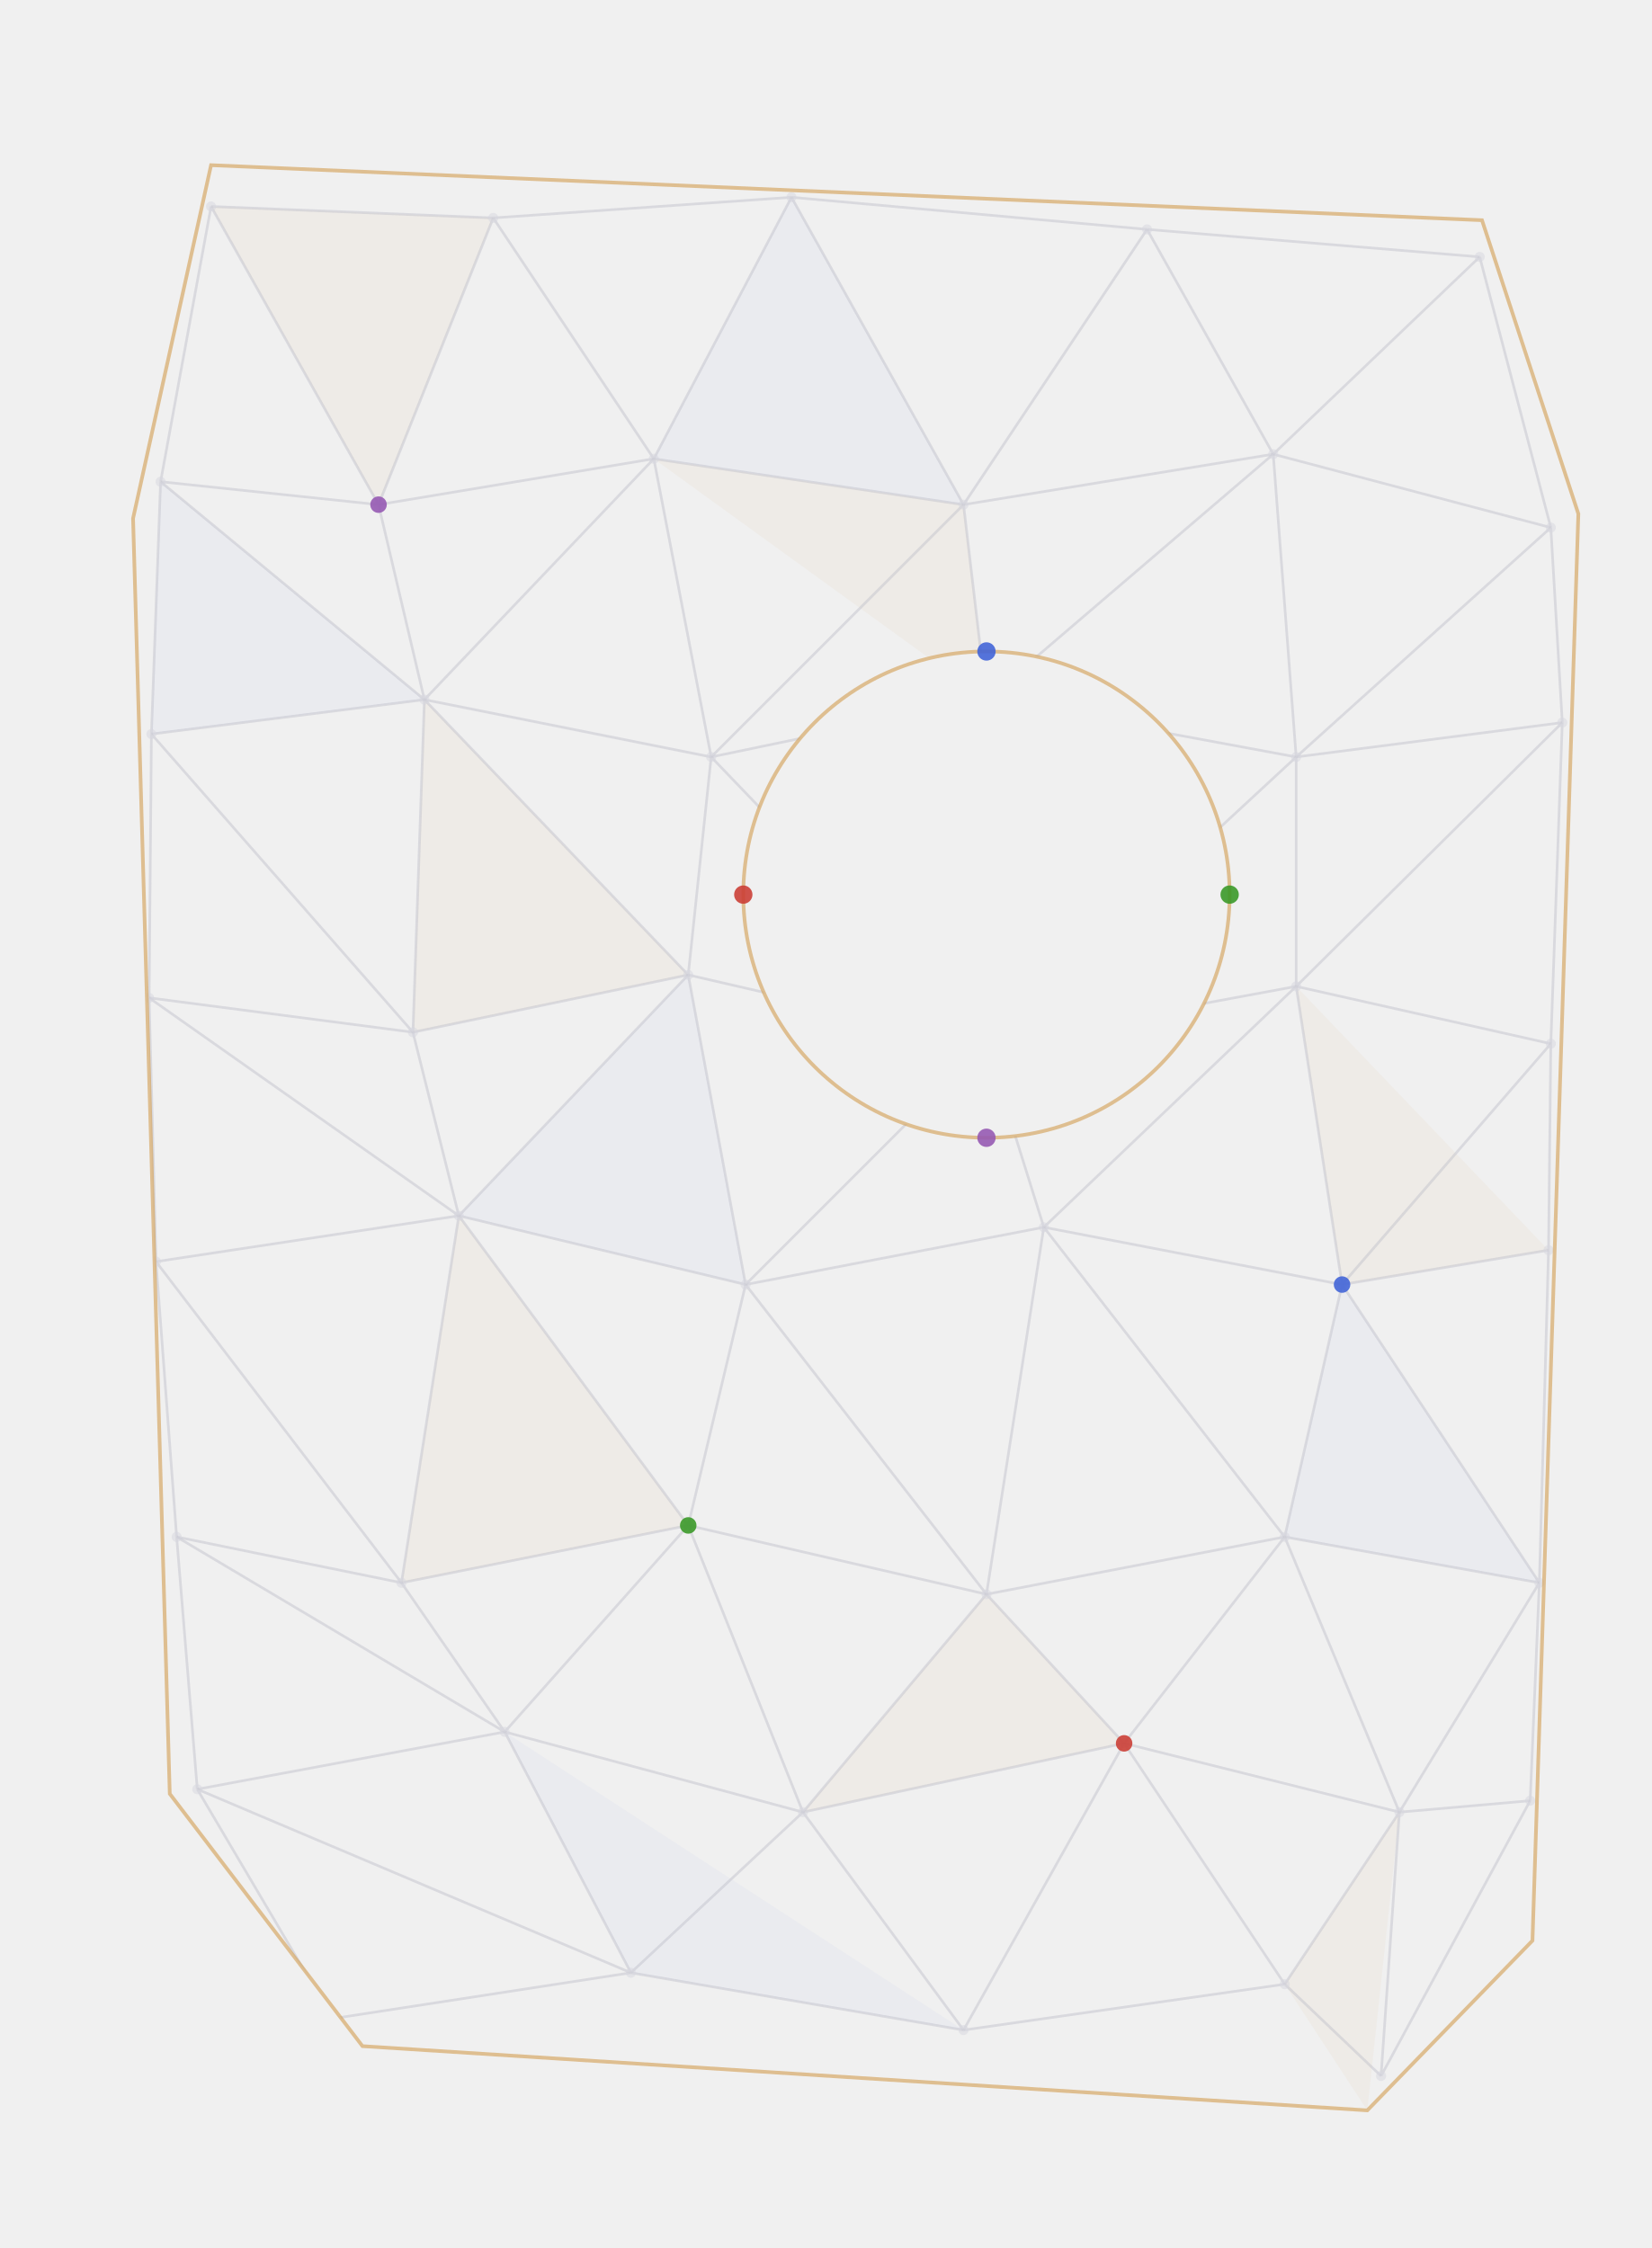
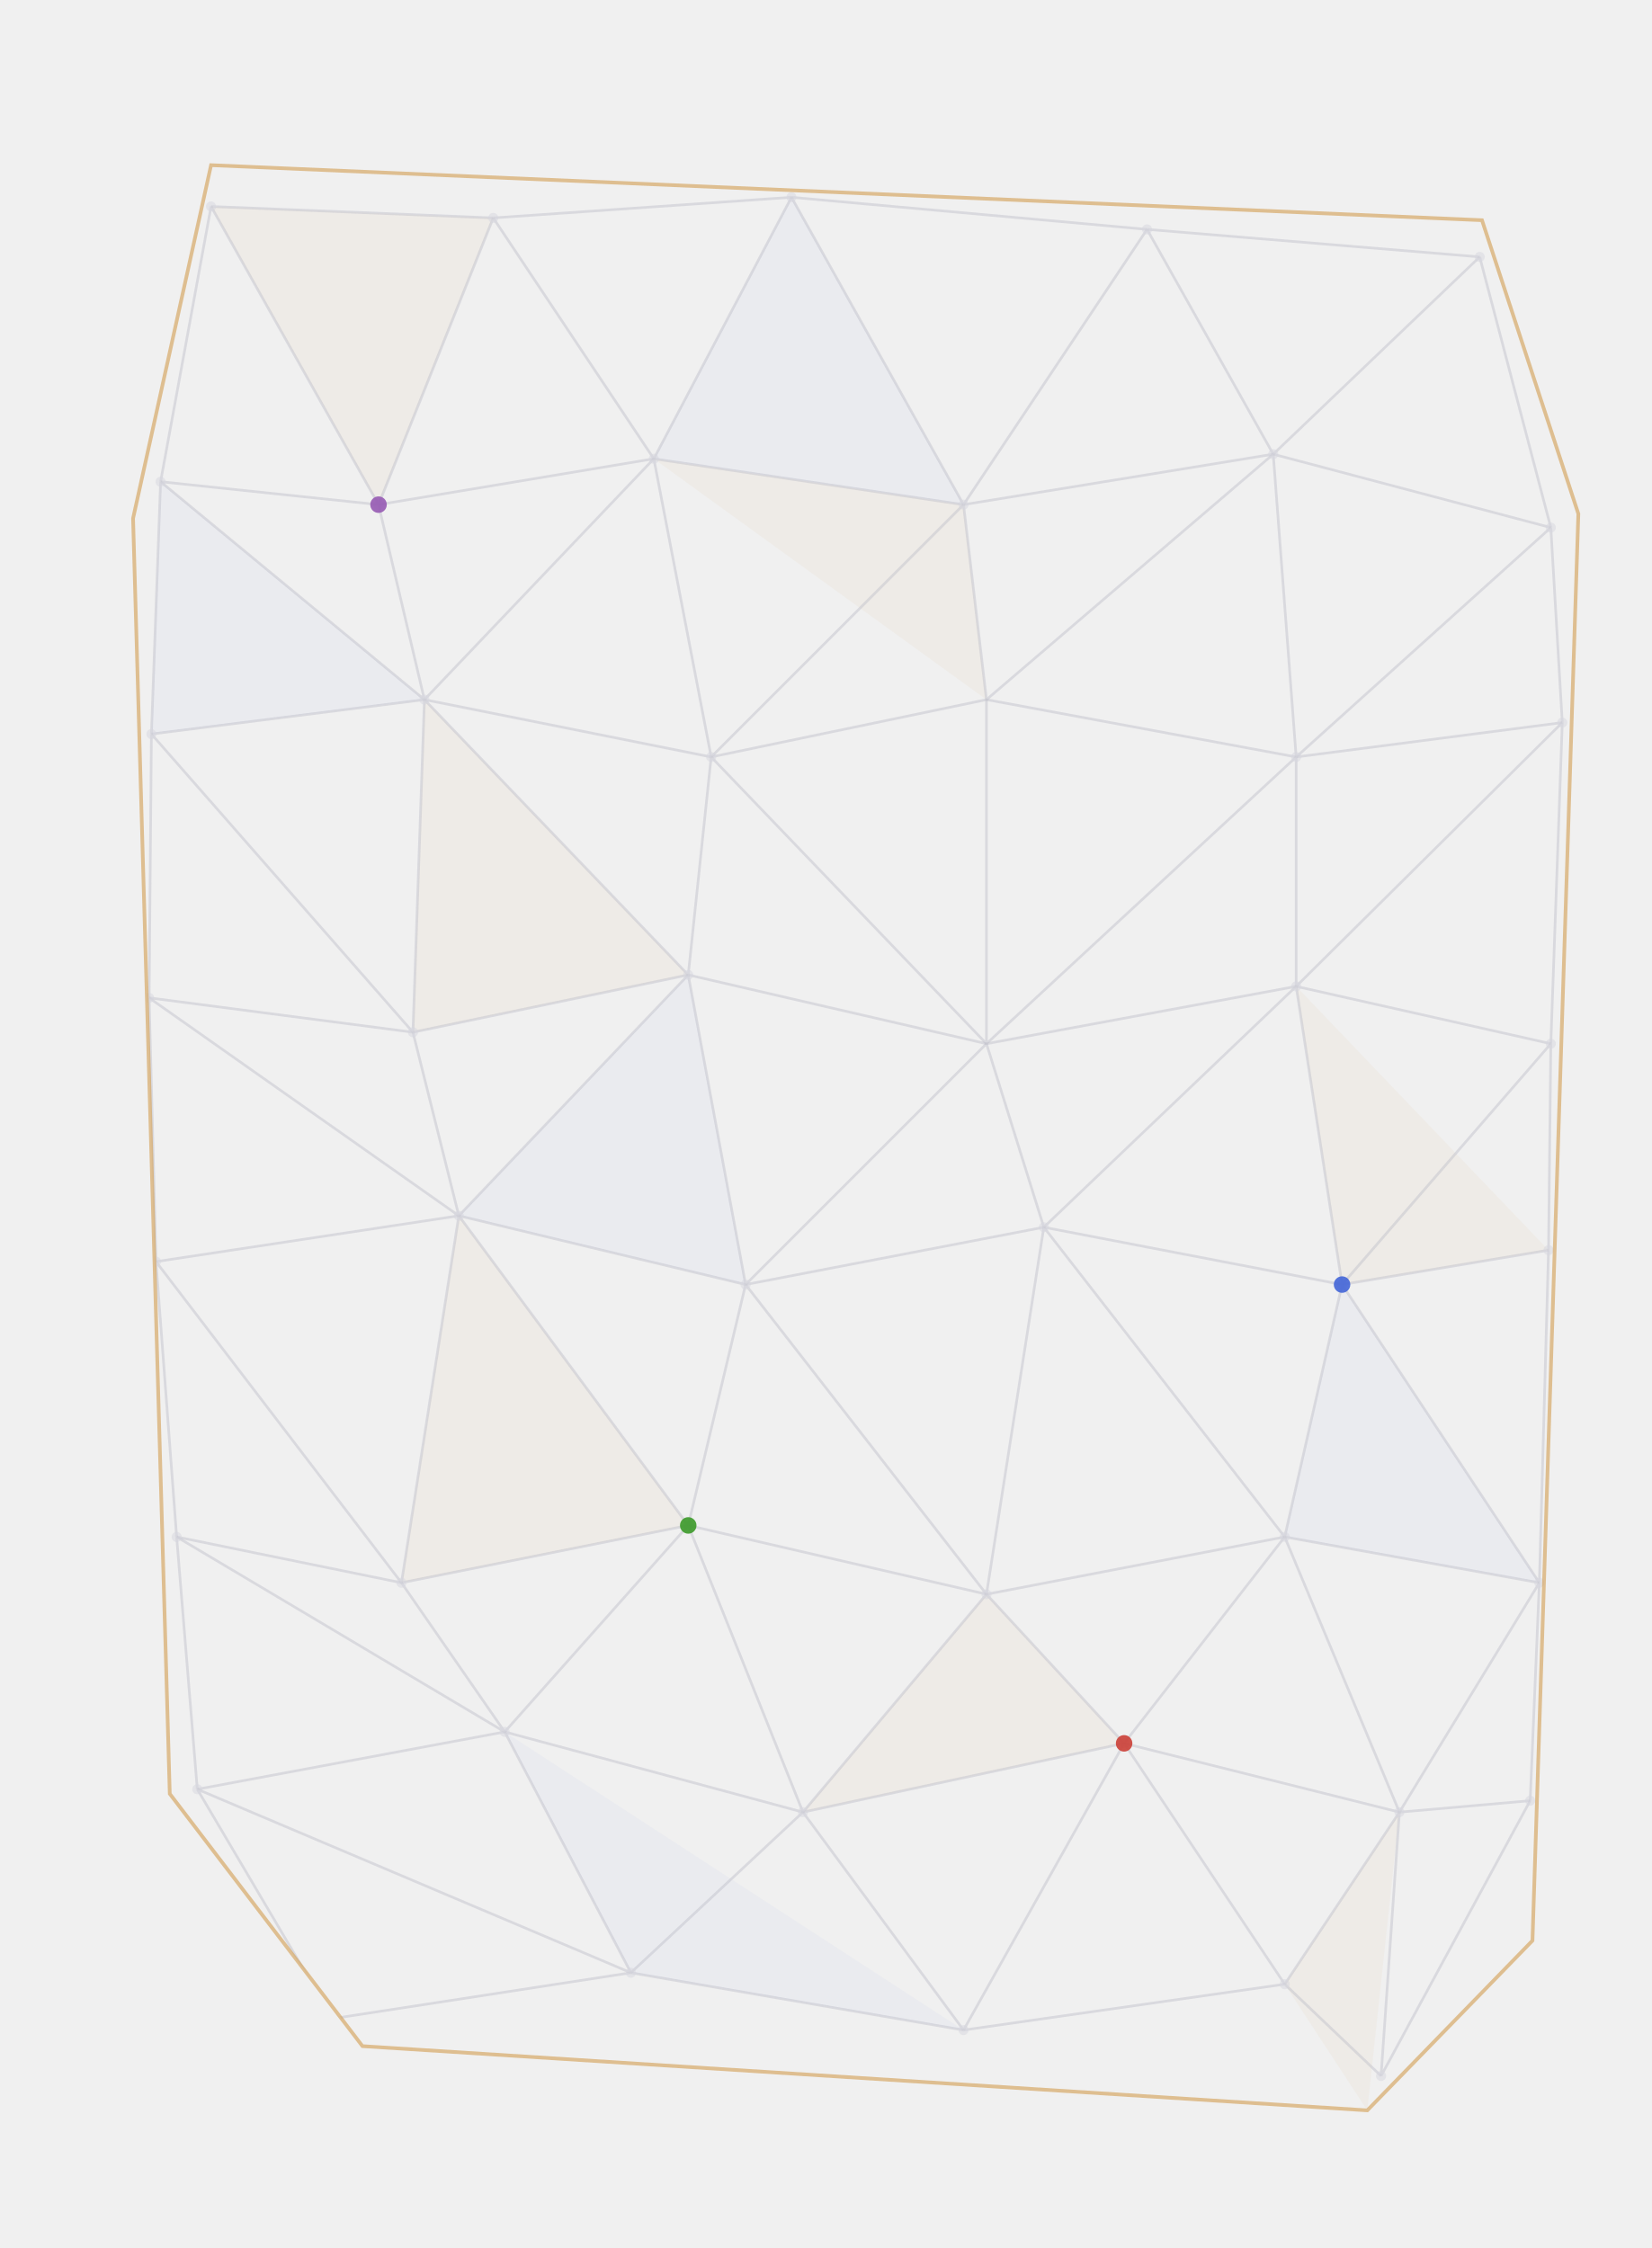
<svg xmlns="http://www.w3.org/2000/svg" width="720" height="980" viewBox="0 0 720 980" fill="none">
  <defs>
    <mask id="plate-domain">
      <rect width="720" height="980" fill="black" />
      <path d="M92 72 646 96 688 224 668 846 596 920 158 892 74 782 58 226Z" fill="white" />
-       <circle cx="430" cy="390" r="106" fill="black" />
    </mask>
  </defs>
  <g mask="url(#plate-domain)">
    <g fill="#d4a056" fill-opacity=".055">
      <path d="M92 90 165 220 215 95ZM285 200 430 305 420 220ZM185 305 300 425 180 450ZM565 430 675 545 585 560ZM200 530 300 665 175 690ZM430 695 490 760 350 790ZM610 790 596 920 560 865Z" />
    </g>
    <g fill="#4063d8" fill-opacity=".035">
      <path d="M345 86 420 220 285 200ZM70 210 185 305 66 320ZM300 425 325 560 200 530ZM585 560 671 690 560 670ZM220 755 420 885 275 860Z" />
    </g>
    <g stroke="#b9b9c7" stroke-opacity=".42" stroke-width="1.15" stroke-linejoin="round">
      <path d="M92 90 215 95 345 86 500 100 645 112" />
      <path d="M70 210 165 220 285 200 420 220 555 198 676 230" />
      <path d="M66 320 185 305 310 330 430 305 565 330 681 315" />
      <path d="M65 435 180 450 300 425 430 455 565 430 676 455" />
      <path d="M68 550 200 530 325 560 455 535 585 560 675 545" />
      <path d="M77 670 175 690 300 665 430 695 560 670 671 690" />
      <path d="M86 780 220 755 350 790 490 760 610 790 667 785" />
      <path d="M145 880 275 860 420 885 560 865 602 905" />
      <path d="M92 90 70 210M92 90 165 220M215 95 165 220M215 95 285 200M345 86 285 200M345 86 420 220M500 100 420 220M500 100 555 198M645 112 555 198M645 112 676 230" />
      <path d="M70 210 66 320M70 210 185 305M165 220 185 305M285 200 185 305M285 200 310 330M420 220 310 330M420 220 430 305M555 198 430 305M555 198 565 330M676 230 565 330M676 230 681 315" />
      <path d="M66 320 65 435M66 320 180 450M185 305 180 450M185 305 300 425M310 330 300 425M310 330 430 455M430 305 430 455M565 330 430 455M565 330 565 430M681 315 565 430M681 315 676 455" />
      <path d="M65 435 68 550M65 435 200 530M180 450 200 530M300 425 200 530M300 425 325 560M430 455 325 560M430 455 455 535M565 430 455 535M565 430 585 560M676 455 585 560M676 455 675 545" />
      <path d="M68 550 77 670M68 550 175 690M200 530 175 690M200 530 300 665M325 560 300 665M325 560 430 695M455 535 430 695M455 535 560 670M585 560 560 670M585 560 671 690M675 545 671 690" />
      <path d="M77 670 86 780M77 670 220 755M175 690 220 755M300 665 220 755M300 665 350 790M430 695 350 790M430 695 490 760M560 670 490 760M560 670 610 790M671 690 610 790M671 690 667 785" />
      <path d="M86 780 145 880M86 780 275 860M220 755 275 860M350 790 275 860M350 790 420 885M490 760 420 885M490 760 560 865M610 790 560 865M610 790 602 905M667 785 602 905" />
    </g>
    <g fill="#d7d7e0" fill-opacity=".52">
      <circle cx="92" cy="90" r="2.2" />
      <circle cx="215" cy="95" r="2.2" />
      <circle cx="345" cy="86" r="2.2" />
      <circle cx="500" cy="100" r="2.2" />
      <circle cx="645" cy="112" r="2.2" />
      <circle cx="70" cy="210" r="2.2" />
      <circle cx="165" cy="220" r="2.2" />
      <circle cx="285" cy="200" r="2.2" />
      <circle cx="420" cy="220" r="2.2" />
      <circle cx="555" cy="198" r="2.2" />
      <circle cx="676" cy="230" r="2.2" />
      <circle cx="66" cy="320" r="2.2" />
      <circle cx="185" cy="305" r="2.2" />
      <circle cx="310" cy="330" r="2.2" />
      <circle cx="565" cy="330" r="2.2" />
      <circle cx="681" cy="315" r="2.2" />
      <circle cx="65" cy="435" r="2.2" />
      <circle cx="180" cy="450" r="2.2" />
      <circle cx="300" cy="425" r="2.2" />
      <circle cx="565" cy="430" r="2.2" />
      <circle cx="676" cy="455" r="2.2" />
      <circle cx="68" cy="550" r="2.2" />
      <circle cx="200" cy="530" r="2.2" />
      <circle cx="325" cy="560" r="2.2" />
      <circle cx="455" cy="535" r="2.2" />
      <circle cx="585" cy="560" r="2.2" />
      <circle cx="675" cy="545" r="2.2" />
      <circle cx="77" cy="670" r="2.2" />
      <circle cx="175" cy="690" r="2.2" />
      <circle cx="300" cy="665" r="2.2" />
      <circle cx="430" cy="695" r="2.2" />
      <circle cx="560" cy="670" r="2.2" />
      <circle cx="671" cy="690" r="2.2" />
      <circle cx="86" cy="780" r="2.2" />
      <circle cx="220" cy="755" r="2.2" />
      <circle cx="350" cy="790" r="2.2" />
      <circle cx="490" cy="760" r="2.2" />
      <circle cx="610" cy="790" r="2.2" />
      <circle cx="667" cy="785" r="2.2" />
      <circle cx="145" cy="880" r="2.2" />
      <circle cx="275" cy="860" r="2.2" />
      <circle cx="420" cy="885" r="2.2" />
      <circle cx="560" cy="865" r="2.2" />
      <circle cx="602" cy="905" r="2.2" />
    </g>
  </g>
  <g stroke="#d4a056" stroke-opacity=".62" stroke-width="1.6">
    <path d="M92 72 646 96 688 224 668 846 596 920 158 892 74 782 58 226Z" />
-     <circle cx="430" cy="390" r="106" />
  </g>
  <g fill-opacity=".88">
-     <circle cx="430" cy="284" r="4" fill="#4063d8" />
-     <circle cx="536" cy="390" r="4" fill="#389826" />
-     <circle cx="430" cy="496" r="4" fill="#9558b2" />
-     <circle cx="324" cy="390" r="4" fill="#cb3c33" />
    <circle cx="165" cy="220" r="3.6" fill="#9558b2" />
    <circle cx="585" cy="560" r="3.6" fill="#4063d8" />
    <circle cx="300" cy="665" r="3.6" fill="#389826" />
    <circle cx="490" cy="760" r="3.6" fill="#cb3c33" />
  </g>
</svg>
